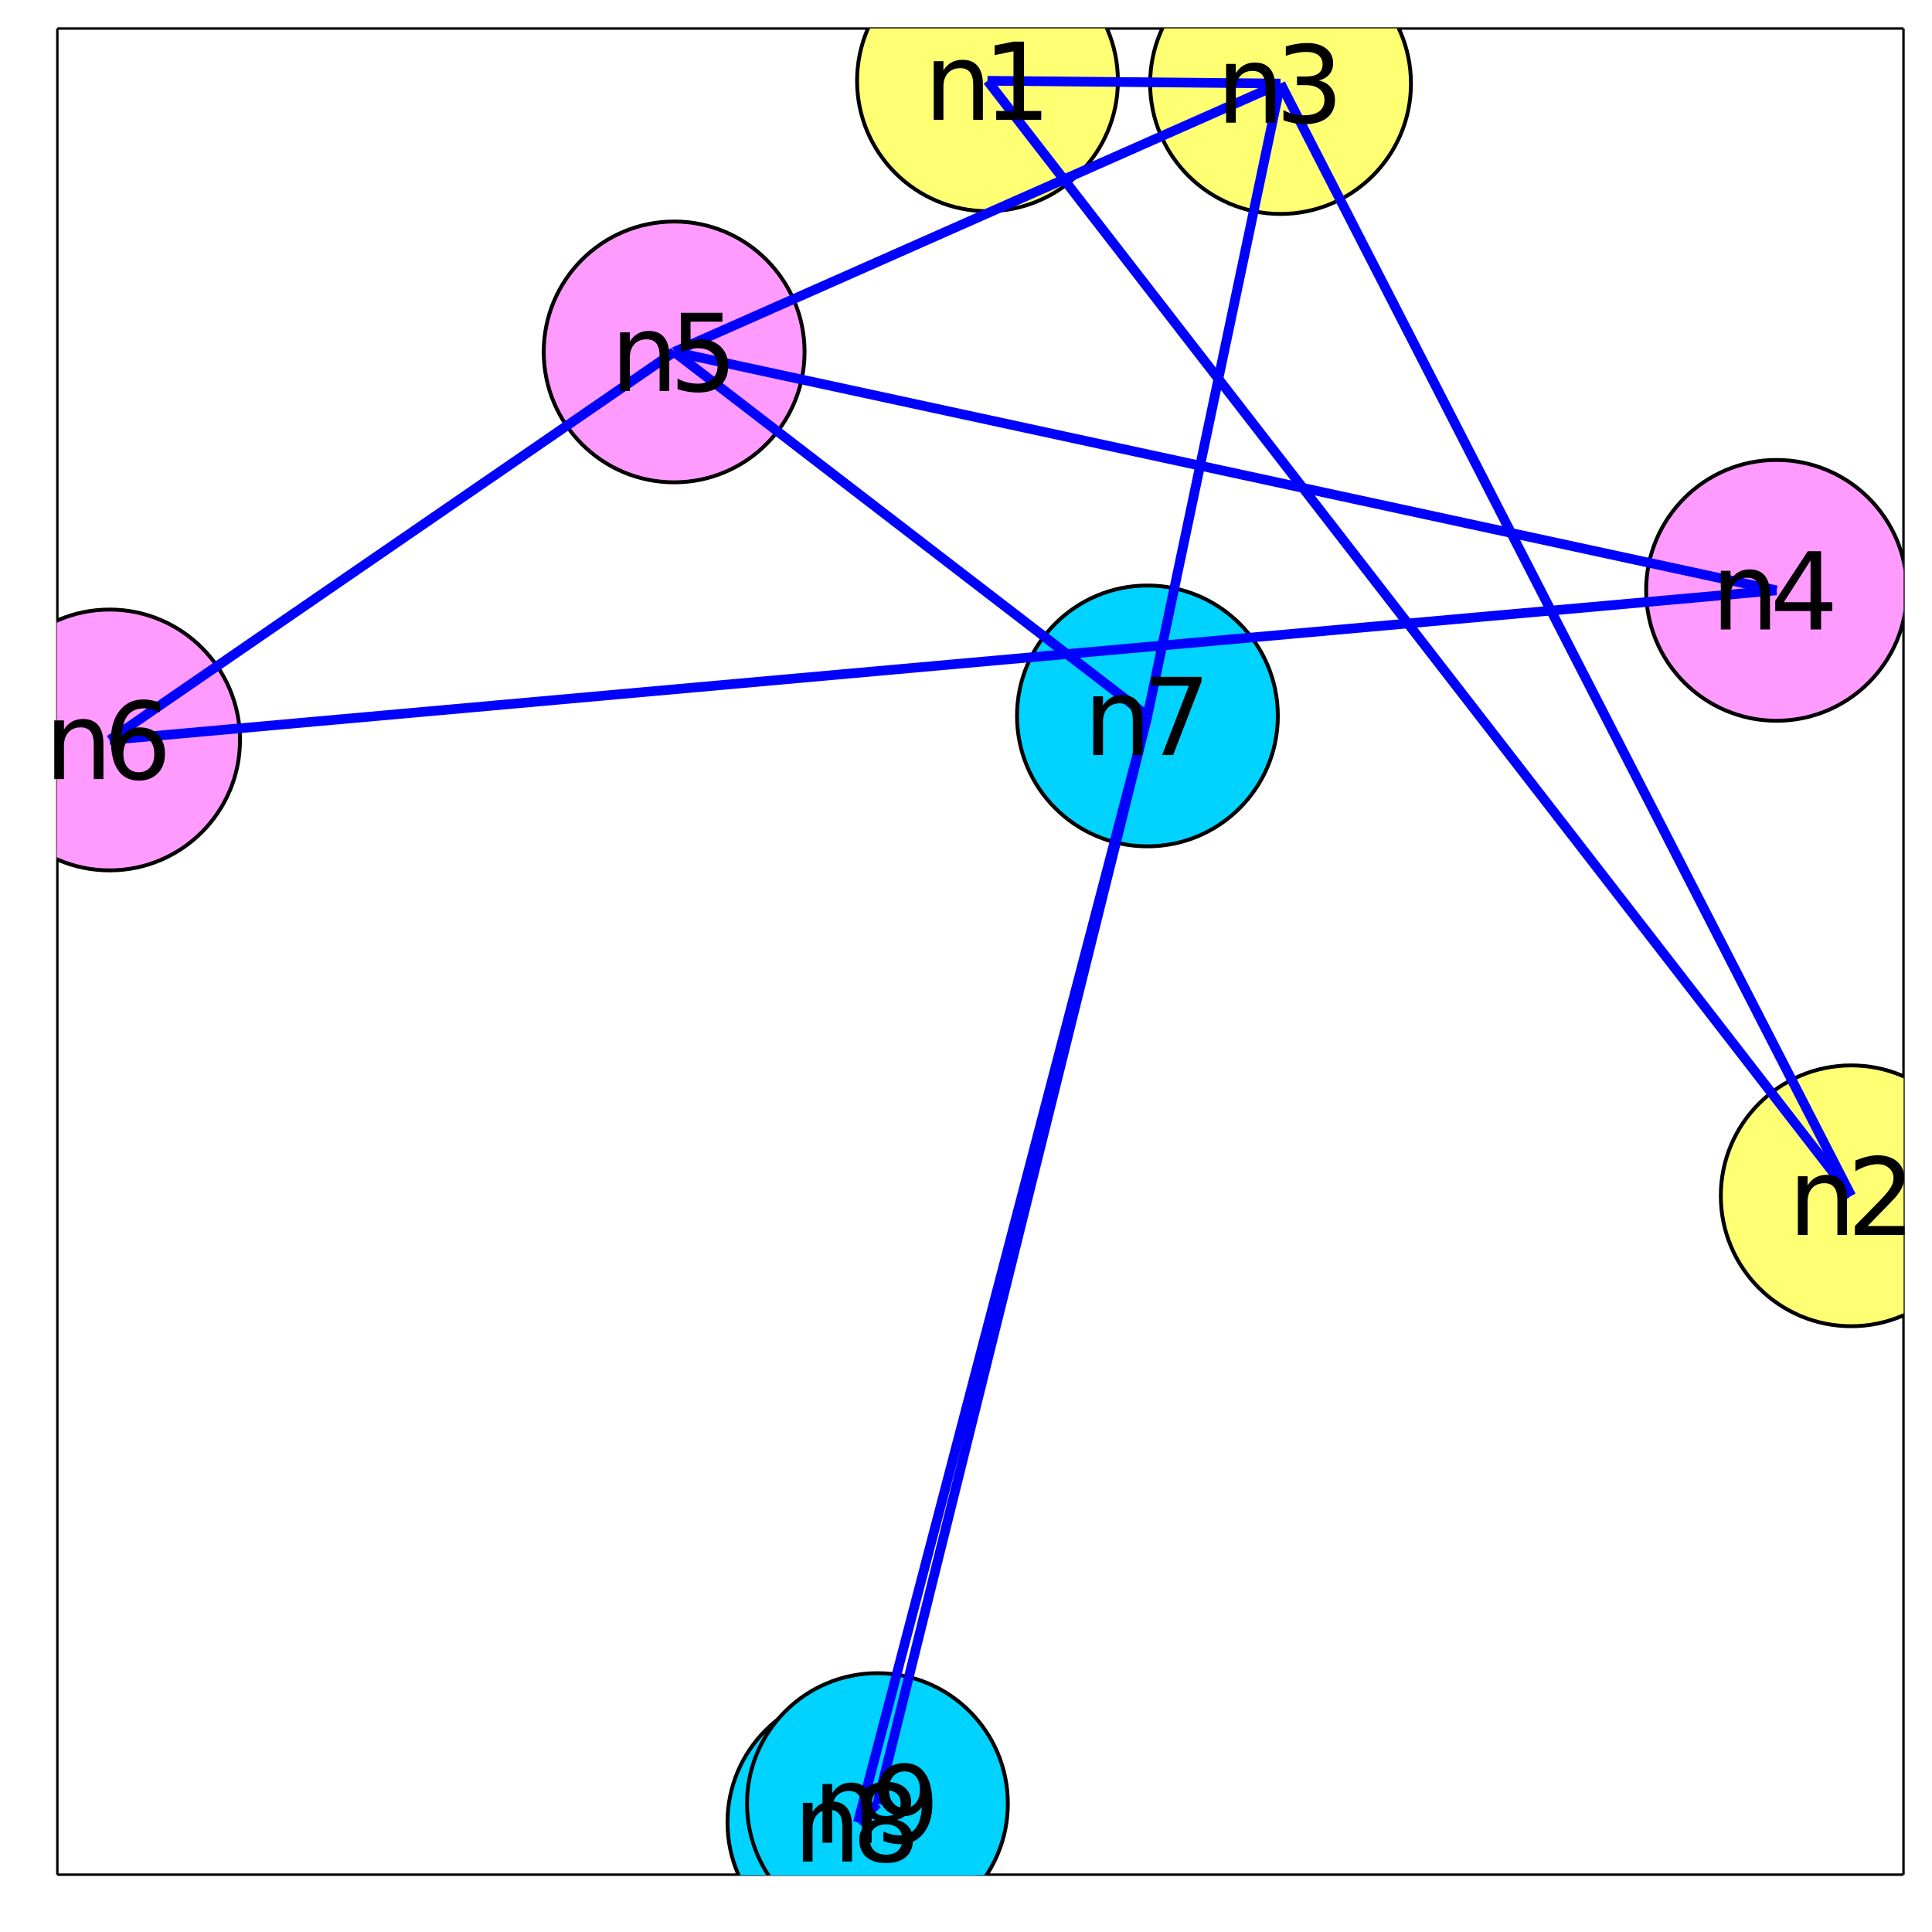
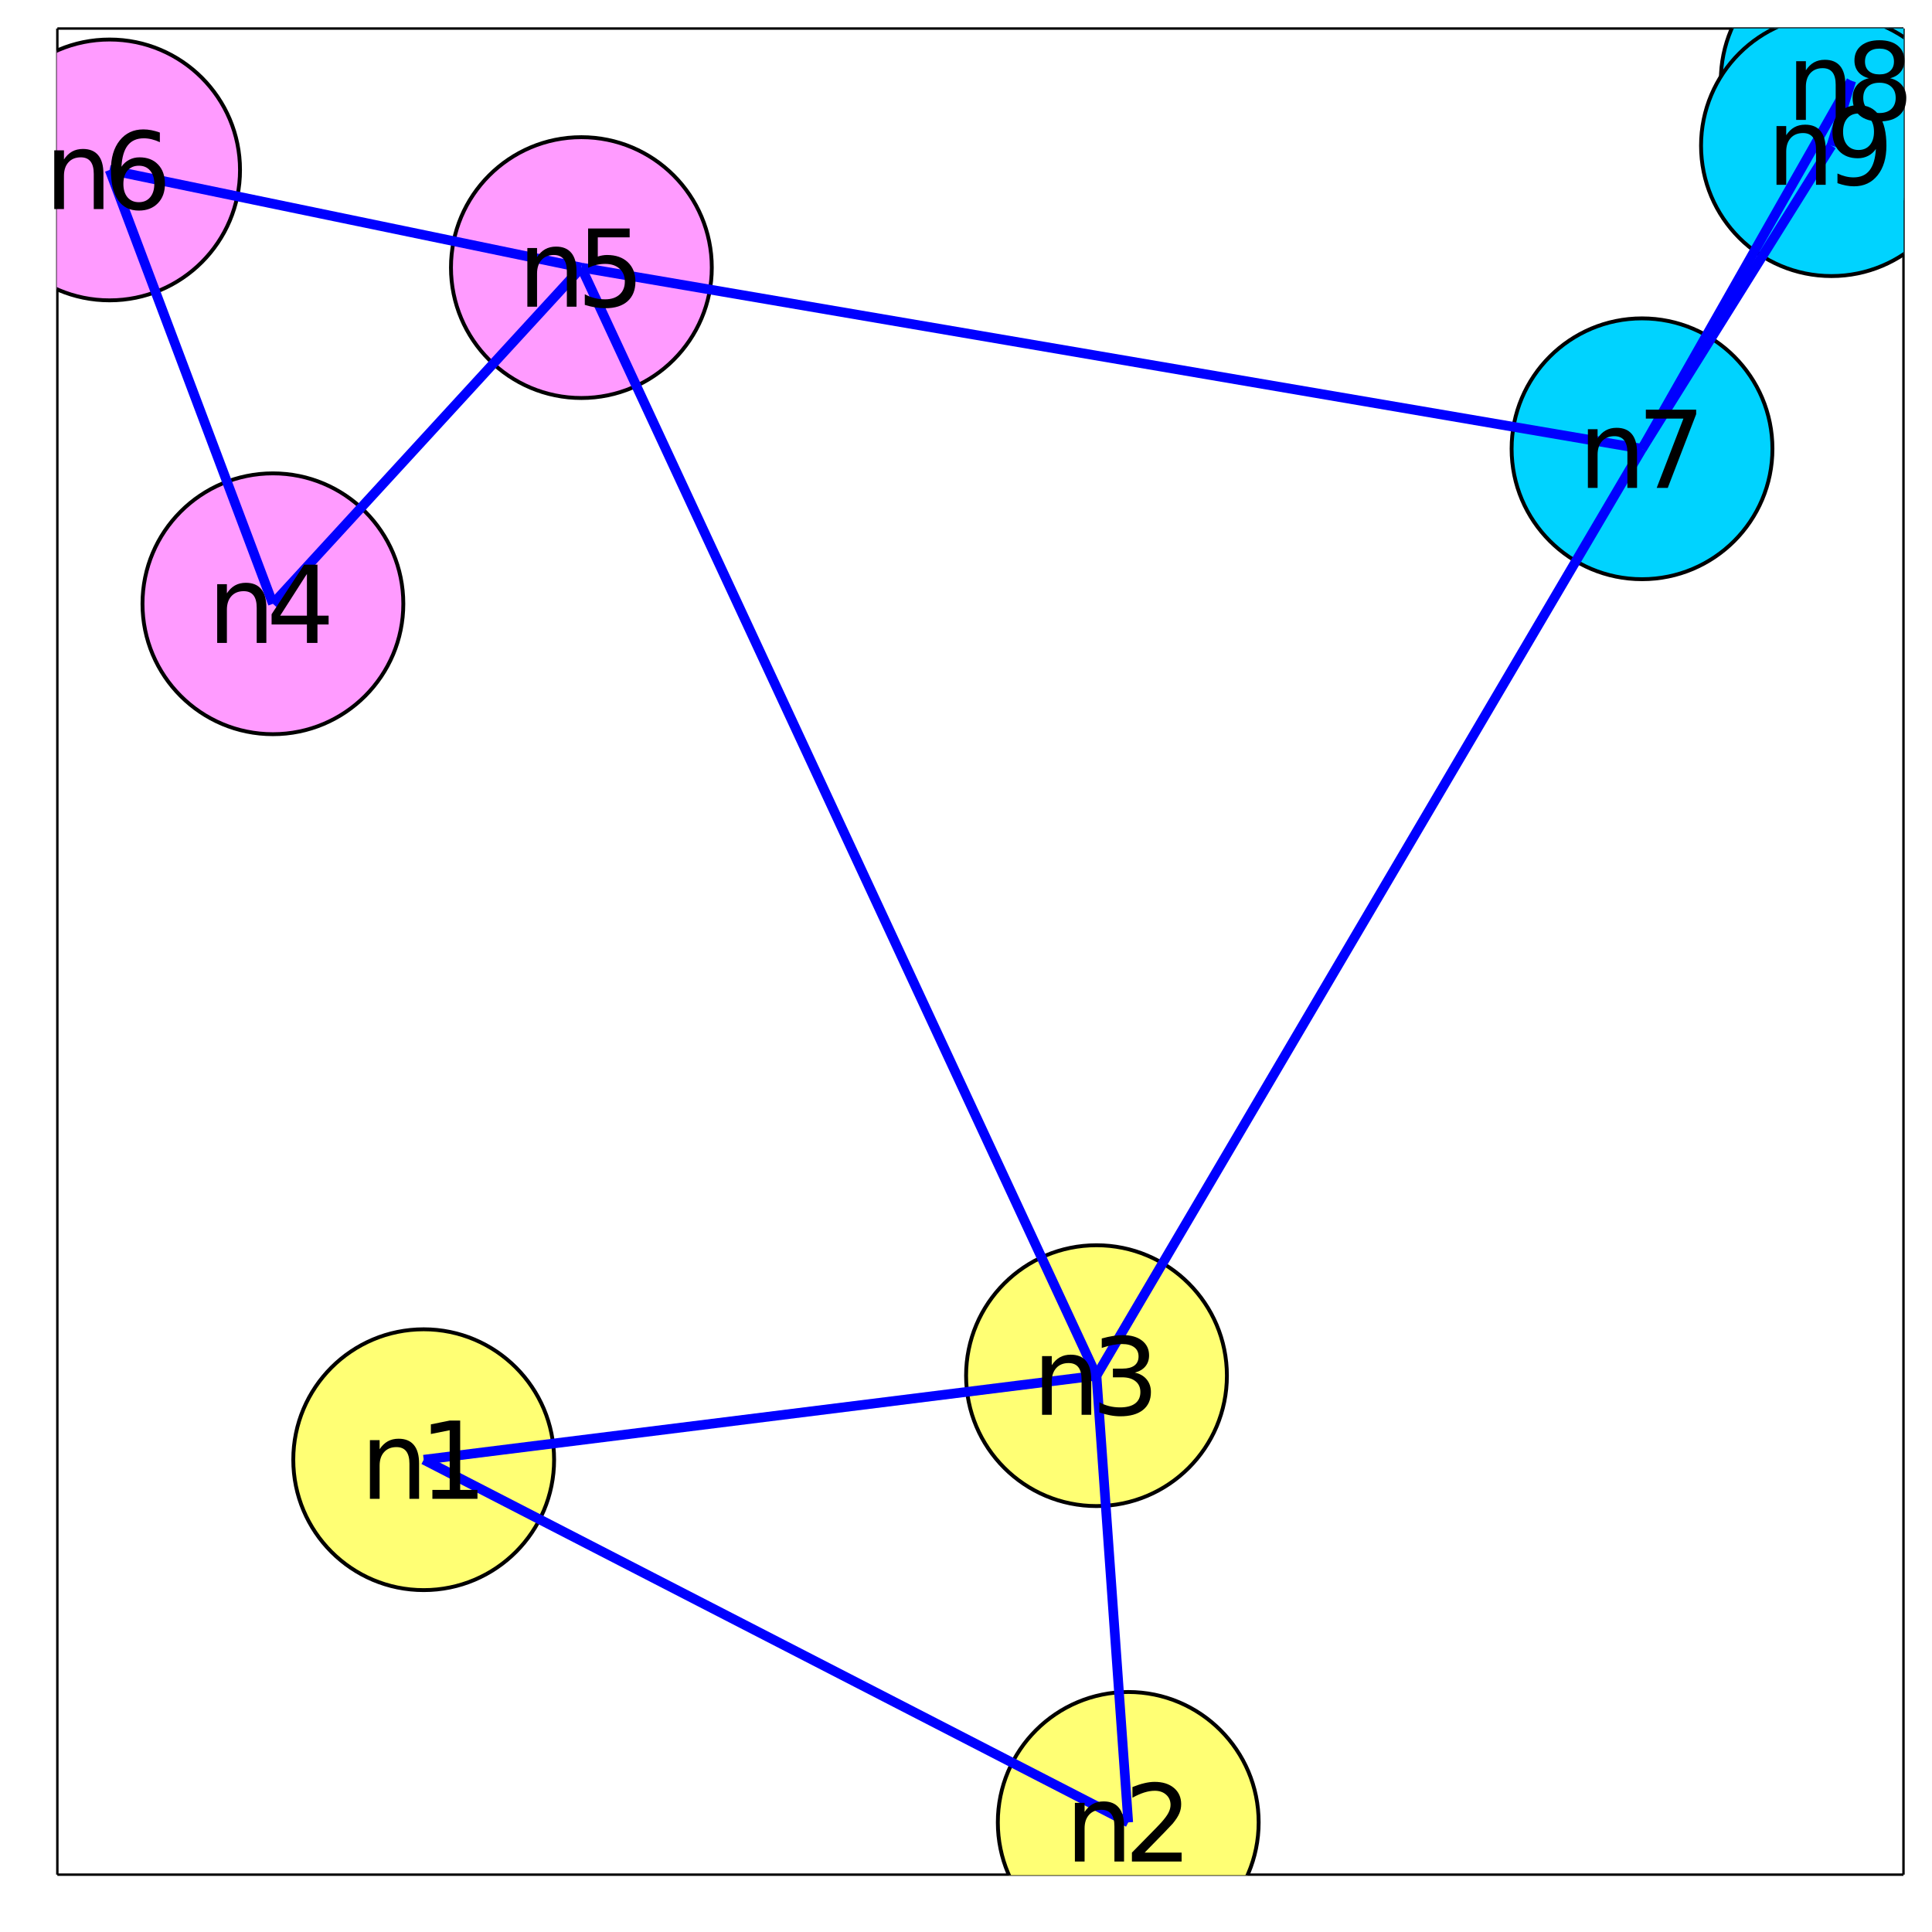
<svg xmlns="http://www.w3.org/2000/svg" width="800" height="800" viewBox="0 0 3200 3200">
  <defs>
-     <clipPath id="clip870">
+     <clipPath id="clip740">
      <rect x="0" y="0" width="3200" height="3200" />
    </clipPath>
  </defs>
-   <path clip-path="url(#clip870)" d=" M0 3200 L3200 3200 L3200 0 L0 0  Z   " fill="#ffffff" fill-rule="evenodd" fill-opacity="1" />
+   <path clip-path="url(#clip740)" d=" M0 3200 L3200 3200 L3200 0 L0 0  Z   " fill="#ffffff" fill-rule="evenodd" fill-opacity="1" />
  <defs>
-     <clipPath id="clip871">
+     <clipPath id="clip741">
      <rect x="640" y="320" width="2241" height="2241" />
    </clipPath>
  </defs>
-   <path clip-path="url(#clip870)" d=" M94.992 3105.01 L3152.76 3105.01 L3152.76 47.244 L94.992 47.244  Z   " fill="#ffffff" fill-rule="evenodd" fill-opacity="1" />
+   <path clip-path="url(#clip740)" d=" M94.992 3105.01 L3152.76 3105.01 L3152.76 47.244 L94.992 47.244  Z   " fill="#ffffff" fill-rule="evenodd" fill-opacity="1" />
  <defs>
-     <clipPath id="clip872">
+     <clipPath id="clip742">
      <rect x="94" y="47" width="3059" height="3059" />
    </clipPath>
  </defs>
-   <polyline clip-path="url(#clip870)" style="stroke:#000000; stroke-width:4; stroke-opacity:1; fill:none" points="   94.992,3105.01 3152.76,3105.01    " />
-   <polyline clip-path="url(#clip870)" style="stroke:#000000; stroke-width:4; stroke-opacity:1; fill:none" points="   94.992,3105.01 94.992,47.244    " />
-   <polyline clip-path="url(#clip870)" style="stroke:#000000; stroke-width:4; stroke-opacity:1; fill:none" points="   94.992,47.244 3152.76,47.244    " />
-   <polyline clip-path="url(#clip870)" style="stroke:#000000; stroke-width:4; stroke-opacity:1; fill:none" points="   3152.76,3105.01 3152.76,47.244    " />
-   <circle clip-path="url(#clip872)" cx="1635.59" cy="133.785" r="216" fill="#ffff74" fill-rule="evenodd" fill-opacity="1" stroke="#000000" stroke-opacity="1" stroke-width="6.4" />
-   <circle clip-path="url(#clip872)" cx="3066.22" cy="1980.64" r="216" fill="#ffff74" fill-rule="evenodd" fill-opacity="1" stroke="#000000" stroke-opacity="1" stroke-width="6.4" />
-   <circle clip-path="url(#clip872)" cx="2120.99" cy="138.359" r="216" fill="#ffff74" fill-rule="evenodd" fill-opacity="1" stroke="#000000" stroke-opacity="1" stroke-width="6.4" />
-   <circle clip-path="url(#clip872)" cx="2942.51" cy="977.814" r="216" fill="#ff9bff" fill-rule="evenodd" fill-opacity="1" stroke="#000000" stroke-opacity="1" stroke-width="6.4" />
-   <circle clip-path="url(#clip872)" cx="1116.59" cy="582.898" r="216" fill="#ff9bff" fill-rule="evenodd" fill-opacity="1" stroke="#000000" stroke-opacity="1" stroke-width="6.4" />
-   <circle clip-path="url(#clip872)" cx="181.533" cy="1225.63" r="216" fill="#ff9bff" fill-rule="evenodd" fill-opacity="1" stroke="#000000" stroke-opacity="1" stroke-width="6.4" />
-   <circle clip-path="url(#clip872)" cx="1900.5" cy="1185.82" r="216" fill="#00d3ff" fill-rule="evenodd" fill-opacity="1" stroke="#000000" stroke-opacity="1" stroke-width="6.4" />
-   <circle clip-path="url(#clip872)" cx="1420.97" cy="3018.47" r="216" fill="#00d3ff" fill-rule="evenodd" fill-opacity="1" stroke="#000000" stroke-opacity="1" stroke-width="6.4" />
-   <circle clip-path="url(#clip872)" cx="1453.3" cy="2987.33" r="216" fill="#00d3ff" fill-rule="evenodd" fill-opacity="1" stroke="#000000" stroke-opacity="1" stroke-width="6.4" />
-   <polyline clip-path="url(#clip872)" style="stroke:#0000ff; stroke-width:16; stroke-opacity:1; fill:none" points="   1635.59,133.785 3066.22,1980.64    " />
-   <polyline clip-path="url(#clip872)" style="stroke:#0000ff; stroke-width:16; stroke-opacity:1; fill:none" points="   1635.59,133.785 2120.99,138.359    " />
-   <polyline clip-path="url(#clip872)" style="stroke:#0000ff; stroke-width:16; stroke-opacity:1; fill:none" points="   3066.22,1980.64 2120.99,138.359    " />
-   <polyline clip-path="url(#clip872)" style="stroke:#0000ff; stroke-width:16; stroke-opacity:1; fill:none" points="   2120.99,138.359 1116.59,582.898    " />
-   <polyline clip-path="url(#clip872)" style="stroke:#0000ff; stroke-width:16; stroke-opacity:1; fill:none" points="   2120.99,138.359 1900.5,1185.82    " />
-   <polyline clip-path="url(#clip872)" style="stroke:#0000ff; stroke-width:16; stroke-opacity:1; fill:none" points="   2942.51,977.814 1116.59,582.898    " />
-   <polyline clip-path="url(#clip872)" style="stroke:#0000ff; stroke-width:16; stroke-opacity:1; fill:none" points="   2942.51,977.814 181.533,1225.63    " />
-   <polyline clip-path="url(#clip872)" style="stroke:#0000ff; stroke-width:16; stroke-opacity:1; fill:none" points="   1116.59,582.898 181.533,1225.63    " />
-   <polyline clip-path="url(#clip872)" style="stroke:#0000ff; stroke-width:16; stroke-opacity:1; fill:none" points="   1116.59,582.898 1900.5,1185.82    " />
-   <polyline clip-path="url(#clip872)" style="stroke:#0000ff; stroke-width:16; stroke-opacity:1; fill:none" points="   1900.5,1185.82 1420.97,3018.47    " />
-   <polyline clip-path="url(#clip872)" style="stroke:#0000ff; stroke-width:16; stroke-opacity:1; fill:none" points="   1900.5,1185.82 1453.3,2987.33    " />
-   <polyline clip-path="url(#clip872)" style="stroke:#0000ff; stroke-width:16; stroke-opacity:1; fill:none" points="   1420.97,3018.47 1453.3,2987.33    " />
-   <path clip-path="url(#clip870)" d="M 0 0 M1627.95 139.904 L1627.95 198.585 L1611.98 198.585 L1611.98 140.425 Q1611.98 126.623 1606.6 119.766 Q1601.22 112.908 1590.45 112.908 Q1577.52 112.908 1570.05 121.154 Q1562.59 129.401 1562.59 143.637 L1562.59 198.585 L1546.53 198.585 L1546.53 101.363 L1562.59 101.363 L1562.59 116.467 Q1568.32 107.7 1576.04 103.359 Q1583.85 99.019 1594.01 99.019 Q1610.76 99.019 1619.36 109.436 Q1627.95 119.766 1627.95 139.904 Z" fill="#000000" fill-rule="evenodd" fill-opacity="1" />
-   <path clip-path="url(#clip870)" d="M 0 0 M1650 183.828 L1678.65 183.828 L1678.65 84.957 L1647.48 91.207 L1647.48 75.234 L1678.47 68.985 L1696.01 68.985 L1696.01 183.828 L1724.65 183.828 L1724.65 198.585 L1650 198.585 L1650 183.828 Z" fill="#000000" fill-rule="evenodd" fill-opacity="1" />
-   <path clip-path="url(#clip870)" d="M 0 0 M3059.27 1986.76 L3059.27 2045.44 L3043.3 2045.44 L3043.3 1987.28 Q3043.3 1973.48 3037.92 1966.62 Q3032.54 1959.77 3021.77 1959.77 Q3008.84 1959.77 3001.37 1968.01 Q2993.91 1976.26 2993.91 1990.49 L2993.91 2045.44 L2977.85 2045.44 L2977.85 1948.22 L2993.91 1948.22 L2993.91 1963.32 Q2999.64 1954.56 3007.36 1950.22 Q3015.17 1945.88 3025.33 1945.88 Q3042.08 1945.88 3050.68 1956.29 Q3059.27 1966.62 3059.27 1986.76 Z" fill="#000000" fill-rule="evenodd" fill-opacity="1" />
-   <path clip-path="url(#clip870)" d="M 0 0 M3093.39 2030.69 L3154.58 2030.69 L3154.58 2045.44 L3072.29 2045.44 L3072.29 2030.69 Q3082.27 2020.36 3099.46 2002.99 Q3116.74 1985.55 3121.16 1980.51 Q3129.58 1971.05 3132.88 1964.54 Q3136.27 1957.94 3136.27 1951.61 Q3136.27 1941.28 3128.98 1934.77 Q3121.77 1928.26 3110.14 1928.26 Q3101.89 1928.26 3092.69 1931.12 Q3083.58 1933.98 3073.16 1939.8 L3073.16 1922.09 Q3083.75 1917.84 3092.95 1915.67 Q3102.15 1913.5 3109.79 1913.5 Q3129.93 1913.5 3141.91 1923.57 Q3153.89 1933.64 3153.89 1950.48 Q3153.89 1958.46 3150.85 1965.67 Q3147.9 1972.79 3140 1982.51 Q3137.83 1985.03 3126.2 1997.09 Q3114.57 2009.07 3093.39 2030.69 Z" fill="#000000" fill-rule="evenodd" fill-opacity="1" />
-   <path clip-path="url(#clip870)" d="M 0 0 M2112.27 144.479 L2112.27 203.159 L2096.3 203.159 L2096.3 144.999 Q2096.3 131.197 2090.91 124.34 Q2085.53 117.482 2074.77 117.482 Q2061.83 117.482 2054.37 125.729 Q2046.9 133.975 2046.9 148.211 L2046.9 203.159 L2030.85 203.159 L2030.85 105.937 L2046.9 105.937 L2046.9 121.041 Q2052.63 112.274 2060.36 107.934 Q2068.17 103.593 2078.33 103.593 Q2095.08 103.593 2103.67 114.01 Q2112.27 124.34 2112.27 144.479 Z" fill="#000000" fill-rule="evenodd" fill-opacity="1" />
-   <path clip-path="url(#clip870)" d="M 0 0 M2184.4 133.281 Q2196.99 135.972 2204.02 144.479 Q2211.14 152.985 2211.14 165.485 Q2211.14 184.669 2197.94 195.173 Q2184.75 205.676 2160.45 205.676 Q2152.29 205.676 2143.6 204.027 Q2135.01 202.464 2125.81 199.253 L2125.81 182.326 Q2133.1 186.579 2141.78 188.749 Q2150.46 190.919 2159.92 190.919 Q2176.42 190.919 2185.01 184.409 Q2193.69 177.898 2193.69 165.485 Q2193.69 154.027 2185.62 147.604 Q2177.63 141.093 2163.31 141.093 L2148.21 141.093 L2148.21 126.683 L2164 126.683 Q2176.94 126.683 2183.8 121.562 Q2190.65 116.354 2190.65 106.632 Q2190.65 96.649 2183.54 91.354 Q2176.5 85.972 2163.31 85.972 Q2156.1 85.972 2147.86 87.534 Q2139.61 89.097 2129.72 92.395 L2129.72 76.771 Q2139.7 73.993 2148.38 72.604 Q2157.15 71.215 2164.87 71.215 Q2184.84 71.215 2196.47 80.33 Q2208.1 89.357 2208.1 104.809 Q2208.1 115.572 2201.94 123.038 Q2195.77 130.416 2184.4 133.281 Z" fill="#000000" fill-rule="evenodd" fill-opacity="1" />
-   <path clip-path="url(#clip870)" d="M 0 0 M2931.66 983.934 L2931.66 1042.61 L2915.68 1042.61 L2915.68 984.454 Q2915.68 970.652 2910.3 963.795 Q2904.92 956.937 2894.16 956.937 Q2881.22 956.937 2873.76 965.184 Q2866.29 973.43 2866.29 987.666 L2866.29 1042.61 L2850.23 1042.61 L2850.23 945.392 L2866.29 945.392 L2866.29 960.496 Q2872.02 951.729 2879.75 947.389 Q2887.56 943.048 2897.71 943.048 Q2914.47 943.048 2923.06 953.465 Q2931.66 963.795 2931.66 983.934 Z" fill="#000000" fill-rule="evenodd" fill-opacity="1" />
-   <path clip-path="url(#clip870)" d="M 0 0 M2998.84 928.292 L2954.57 997.475 L2998.84 997.475 L2998.84 928.292 M2994.24 913.014 L3016.29 913.014 L3016.29 997.475 L3034.78 997.475 L3034.78 1012.06 L3016.29 1012.06 L3016.29 1042.61 L2998.84 1042.61 L2998.84 1012.06 L2940.34 1012.06 L2940.34 995.131 L2994.24 913.014 Z" fill="#000000" fill-rule="evenodd" fill-opacity="1" />
-   <path clip-path="url(#clip870)" d="M 0 0 M1108.51 589.018 L1108.51 647.698 L1092.54 647.698 L1092.54 589.539 Q1092.54 575.737 1087.16 568.879 Q1081.78 562.022 1071.01 562.022 Q1058.08 562.022 1050.62 570.268 Q1043.15 578.515 1043.15 592.751 L1043.15 647.698 L1027.09 647.698 L1027.09 550.477 L1043.15 550.477 L1043.15 565.581 Q1048.88 556.813 1056.6 552.473 Q1064.42 548.133 1074.57 548.133 Q1091.33 548.133 1099.92 558.55 Q1108.51 568.879 1108.51 589.018 Z" fill="#000000" fill-rule="evenodd" fill-opacity="1" />
-   <path clip-path="url(#clip870)" d="M 0 0 M1127.7 518.098 L1196.53 518.098 L1196.53 532.855 L1143.76 532.855 L1143.76 564.626 Q1147.58 563.324 1151.4 562.716 Q1155.22 562.022 1159.03 562.022 Q1180.74 562.022 1193.41 573.914 Q1206.08 585.806 1206.08 606.119 Q1206.08 627.039 1193.06 638.671 Q1180.04 650.216 1156.34 650.216 Q1148.18 650.216 1139.68 648.827 Q1131.26 647.438 1122.23 644.66 L1122.23 627.039 Q1130.04 631.292 1138.38 633.376 Q1146.71 635.459 1156 635.459 Q1171.01 635.459 1179.78 627.56 Q1188.55 619.66 1188.55 606.119 Q1188.55 592.577 1179.78 584.678 Q1171.01 576.779 1156 576.779 Q1148.97 576.779 1141.93 578.341 Q1134.99 579.904 1127.7 583.202 L1127.7 518.098 Z" fill="#000000" fill-rule="evenodd" fill-opacity="1" />
-   <path clip-path="url(#clip870)" d="M 0 0 M171.29 1231.75 L171.29 1290.43 L155.317 1290.43 L155.317 1232.27 Q155.317 1218.47 149.936 1211.61 Q144.554 1204.76 133.79 1204.76 Q120.856 1204.76 113.391 1213 Q105.925 1221.25 105.925 1235.48 L105.925 1290.43 L89.866 1290.43 L89.866 1193.21 L105.925 1193.21 L105.925 1208.31 Q111.655 1199.55 119.38 1195.21 Q127.193 1190.87 137.349 1190.87 Q154.102 1190.87 162.696 1201.28 Q171.29 1211.61 171.29 1231.75 Z" fill="#000000" fill-rule="evenodd" fill-opacity="1" />
-   <path clip-path="url(#clip870)" d="M 0 0 M229.97 1218.64 Q218.164 1218.64 211.22 1226.72 Q204.362 1234.79 204.362 1248.85 Q204.362 1262.83 211.22 1270.99 Q218.164 1279.06 229.97 1279.06 Q241.775 1279.06 248.633 1270.99 Q255.577 1262.83 255.577 1248.85 Q255.577 1234.79 248.633 1226.72 Q241.775 1218.64 229.97 1218.64 M264.779 1163.7 L264.779 1179.67 Q258.182 1176.54 251.411 1174.89 Q244.727 1173.25 238.13 1173.25 Q220.769 1173.25 211.567 1184.96 Q202.453 1196.68 201.151 1220.38 Q206.272 1212.83 213.998 1208.84 Q221.723 1204.76 231.012 1204.76 Q250.543 1204.76 261.827 1216.65 Q273.199 1228.45 273.199 1248.85 Q273.199 1268.82 261.393 1280.88 Q249.588 1292.95 229.97 1292.95 Q207.487 1292.95 195.595 1275.76 Q183.703 1258.49 183.703 1225.76 Q183.703 1195.03 198.286 1176.8 Q212.869 1158.49 237.435 1158.49 Q244.032 1158.49 250.716 1159.79 Q257.487 1161.09 264.779 1163.7 Z" fill="#000000" fill-rule="evenodd" fill-opacity="1" />
-   <path clip-path="url(#clip870)" d="M 0 0 M1892.25 1191.94 L1892.25 1250.62 L1876.28 1250.62 L1876.28 1192.46 Q1876.28 1178.66 1870.9 1171.8 Q1865.52 1164.94 1854.75 1164.94 Q1841.82 1164.94 1834.35 1173.19 Q1826.89 1181.44 1826.89 1195.67 L1826.89 1250.62 L1810.83 1250.62 L1810.83 1153.4 L1826.89 1153.4 L1826.89 1168.5 Q1832.62 1159.74 1840.34 1155.4 Q1848.16 1151.06 1858.31 1151.06 Q1875.07 1151.06 1883.66 1161.47 Q1892.25 1171.8 1892.25 1191.94 Z" fill="#000000" fill-rule="evenodd" fill-opacity="1" />
-   <path clip-path="url(#clip870)" d="M 0 0 M1906.84 1121.02 L1990.17 1121.02 L1990.17 1128.49 L1943.12 1250.62 L1924.81 1250.62 L1969.08 1135.78 L1906.84 1135.78 L1906.84 1121.02 Z" fill="#000000" fill-rule="evenodd" fill-opacity="1" />
-   <path clip-path="url(#clip870)" d="M 0 0 M1411.21 3024.59 L1411.21 3083.27 L1395.23 3083.27 L1395.23 3025.11 Q1395.23 3011.31 1389.85 3004.45 Q1384.47 2997.59 1373.71 2997.59 Q1360.77 2997.59 1353.31 3005.84 Q1345.84 3014.08 1345.84 3028.32 L1345.84 3083.27 L1329.78 3083.27 L1329.78 2986.05 L1345.84 2986.05 L1345.84 3001.15 Q1351.57 2992.38 1359.3 2988.04 Q1367.11 2983.7 1377.26 2983.7 Q1394.02 2983.7 1402.61 2994.12 Q1411.21 3004.45 1411.21 3024.59 Z" fill="#000000" fill-rule="evenodd" fill-opacity="1" />
-   <path clip-path="url(#clip870)" d="M 0 0 M1467.72 3021.72 Q1455.22 3021.72 1448.01 3028.41 Q1440.89 3035.09 1440.89 3046.81 Q1440.89 3058.53 1448.01 3065.21 Q1455.22 3071.9 1467.72 3071.9 Q1480.22 3071.9 1487.42 3065.21 Q1494.63 3058.44 1494.63 3046.81 Q1494.63 3035.09 1487.42 3028.41 Q1480.3 3021.72 1467.72 3021.72 M1450.18 3014.26 Q1438.9 3011.48 1432.56 3003.75 Q1426.31 2996.03 1426.31 2984.92 Q1426.31 2969.38 1437.33 2960.35 Q1448.44 2951.32 1467.72 2951.32 Q1487.07 2951.32 1498.1 2960.35 Q1509.12 2969.38 1509.12 2984.92 Q1509.12 2996.03 1502.78 3003.75 Q1496.53 3011.48 1485.34 3014.26 Q1498.01 3017.21 1505.04 3025.8 Q1512.16 3034.4 1512.16 3046.81 Q1512.16 3065.65 1500.61 3075.72 Q1489.16 3085.78 1467.72 3085.78 Q1446.27 3085.78 1434.73 3075.72 Q1423.27 3065.65 1423.27 3046.81 Q1423.27 3034.4 1430.39 3025.8 Q1437.51 3017.21 1450.18 3014.26 M1443.76 2986.57 Q1443.76 2996.64 1450.01 3002.28 Q1456.34 3007.92 1467.72 3007.92 Q1479 3007.92 1485.34 3002.28 Q1491.76 2996.64 1491.76 2986.57 Q1491.76 2976.5 1485.34 2970.85 Q1479 2965.21 1467.72 2965.21 Q1456.34 2965.21 1450.01 2970.85 Q1443.76 2976.5 1443.76 2986.57 Z" fill="#000000" fill-rule="evenodd" fill-opacity="1" />
-   <path clip-path="url(#clip870)" d="M 0 0 M1443.71 2993.45 L1443.71 3052.13 L1427.73 3052.13 L1427.73 2993.97 Q1427.73 2980.17 1422.35 2973.31 Q1416.97 2966.45 1406.21 2966.45 Q1393.27 2966.45 1385.81 2974.7 Q1378.34 2982.94 1378.34 2997.18 L1378.34 3052.13 L1362.28 3052.13 L1362.28 2954.91 L1378.34 2954.91 L1378.34 2970.01 Q1384.07 2961.24 1391.8 2956.9 Q1399.61 2952.56 1409.77 2952.56 Q1426.52 2952.56 1435.11 2962.98 Q1443.71 2973.31 1443.71 2993.45 Z" fill="#000000" fill-rule="evenodd" fill-opacity="1" />
-   <path clip-path="url(#clip870)" d="M 0 0 M1463.24 3049.44 L1463.24 3033.46 Q1469.84 3036.59 1476.61 3038.24 Q1483.38 3039.89 1489.89 3039.89 Q1507.25 3039.89 1516.36 3028.26 Q1525.56 3016.54 1526.87 2992.75 Q1521.83 3000.22 1514.11 3004.21 Q1506.38 3008.2 1497.01 3008.2 Q1477.56 3008.2 1466.19 2996.49 Q1454.9 2984.68 1454.9 2964.28 Q1454.9 2944.32 1466.71 2932.25 Q1478.52 2920.18 1498.13 2920.18 Q1520.62 2920.18 1532.42 2937.46 Q1544.31 2954.65 1544.31 2987.46 Q1544.31 3018.1 1529.73 3036.42 Q1515.23 3054.64 1490.67 3054.64 Q1484.07 3054.64 1477.3 3053.34 Q1470.53 3052.04 1463.24 3049.44 M1498.13 2994.49 Q1509.94 2994.49 1516.8 2986.42 Q1523.74 2978.34 1523.74 2964.28 Q1523.74 2950.3 1516.8 2942.23 Q1509.94 2934.07 1498.13 2934.07 Q1486.33 2934.07 1479.38 2942.23 Q1472.53 2950.3 1472.53 2964.28 Q1472.53 2978.34 1479.38 2986.42 Q1486.33 2994.49 1498.13 2994.49 Z" fill="#000000" fill-rule="evenodd" fill-opacity="1" />
+   <polyline clip-path="url(#clip740)" style="stroke:#000000; stroke-width:4; stroke-opacity:1; fill:none" points="   94.992,3105.01 3152.76,3105.01    " />
+   <polyline clip-path="url(#clip740)" style="stroke:#000000; stroke-width:4; stroke-opacity:1; fill:none" points="   94.992,3105.01 94.992,47.244    " />
+   <polyline clip-path="url(#clip740)" style="stroke:#000000; stroke-width:4; stroke-opacity:1; fill:none" points="   94.992,47.244 3152.76,47.244    " />
+   <polyline clip-path="url(#clip740)" style="stroke:#000000; stroke-width:4; stroke-opacity:1; fill:none" points="   3152.76,3105.01 3152.76,47.244    " />
+   <circle clip-path="url(#clip742)" cx="701.77" cy="2417.73" r="216" fill="#ffff74" fill-rule="evenodd" fill-opacity="1" stroke="#000000" stroke-opacity="1" stroke-width="6.4" />
+   <circle clip-path="url(#clip742)" cx="1868.73" cy="3018.47" r="216" fill="#ffff74" fill-rule="evenodd" fill-opacity="1" stroke="#000000" stroke-opacity="1" stroke-width="6.4" />
+   <circle clip-path="url(#clip742)" cx="1816.14" cy="2278.53" r="216" fill="#ffff74" fill-rule="evenodd" fill-opacity="1" stroke="#000000" stroke-opacity="1" stroke-width="6.4" />
+   <circle clip-path="url(#clip742)" cx="452.016" cy="1000.05" r="216" fill="#ff9bff" fill-rule="evenodd" fill-opacity="1" stroke="#000000" stroke-opacity="1" stroke-width="6.4" />
+   <circle clip-path="url(#clip742)" cx="962.962" cy="443.213" r="216" fill="#ff9bff" fill-rule="evenodd" fill-opacity="1" stroke="#000000" stroke-opacity="1" stroke-width="6.4" />
+   <circle clip-path="url(#clip742)" cx="181.533" cy="281.469" r="216" fill="#ff9bff" fill-rule="evenodd" fill-opacity="1" stroke="#000000" stroke-opacity="1" stroke-width="6.4" />
+   <circle clip-path="url(#clip742)" cx="2719.71" cy="743.339" r="216" fill="#00d3ff" fill-rule="evenodd" fill-opacity="1" stroke="#000000" stroke-opacity="1" stroke-width="6.4" />
+   <circle clip-path="url(#clip742)" cx="3066.22" cy="133.785" r="216" fill="#00d3ff" fill-rule="evenodd" fill-opacity="1" stroke="#000000" stroke-opacity="1" stroke-width="6.4" />
+   <circle clip-path="url(#clip742)" cx="3033.48" cy="241.258" r="216" fill="#00d3ff" fill-rule="evenodd" fill-opacity="1" stroke="#000000" stroke-opacity="1" stroke-width="6.4" />
+   <polyline clip-path="url(#clip742)" style="stroke:#0000ff; stroke-width:16; stroke-opacity:1; fill:none" points="   701.77,2417.73 1868.73,3018.47    " />
+   <polyline clip-path="url(#clip742)" style="stroke:#0000ff; stroke-width:16; stroke-opacity:1; fill:none" points="   701.77,2417.73 1816.14,2278.53    " />
+   <polyline clip-path="url(#clip742)" style="stroke:#0000ff; stroke-width:16; stroke-opacity:1; fill:none" points="   1868.73,3018.47 1816.14,2278.53    " />
+   <polyline clip-path="url(#clip742)" style="stroke:#0000ff; stroke-width:16; stroke-opacity:1; fill:none" points="   1816.14,2278.53 962.962,443.213    " />
+   <polyline clip-path="url(#clip742)" style="stroke:#0000ff; stroke-width:16; stroke-opacity:1; fill:none" points="   1816.14,2278.53 2719.71,743.339    " />
+   <polyline clip-path="url(#clip742)" style="stroke:#0000ff; stroke-width:16; stroke-opacity:1; fill:none" points="   452.016,1000.05 962.962,443.213    " />
+   <polyline clip-path="url(#clip742)" style="stroke:#0000ff; stroke-width:16; stroke-opacity:1; fill:none" points="   452.016,1000.05 181.533,281.469    " />
+   <polyline clip-path="url(#clip742)" style="stroke:#0000ff; stroke-width:16; stroke-opacity:1; fill:none" points="   962.962,443.213 181.533,281.469    " />
+   <polyline clip-path="url(#clip742)" style="stroke:#0000ff; stroke-width:16; stroke-opacity:1; fill:none" points="   962.962,443.213 2719.71,743.339    " />
+   <polyline clip-path="url(#clip742)" style="stroke:#0000ff; stroke-width:16; stroke-opacity:1; fill:none" points="   2719.71,743.339 3066.22,133.785    " />
+   <polyline clip-path="url(#clip742)" style="stroke:#0000ff; stroke-width:16; stroke-opacity:1; fill:none" points="   2719.71,743.339 3033.48,241.258    " />
+   <polyline clip-path="url(#clip742)" style="stroke:#0000ff; stroke-width:16; stroke-opacity:1; fill:none" points="   3066.22,133.785 3033.48,241.258    " />
+   <path clip-path="url(#clip740)" d="M 0 0 M694.132 2423.85 L694.132 2482.53 L678.159 2482.53 L678.159 2424.37 Q678.159 2410.57 672.778 2403.71 Q667.396 2396.86 656.632 2396.86 Q643.698 2396.86 636.233 2405.1 Q628.767 2413.35 628.767 2427.58 L628.767 2482.53 L612.708 2482.53 L612.708 2385.31 L628.767 2385.31 L628.767 2400.41 Q634.497 2391.65 642.222 2387.31 Q650.035 2382.97 660.191 2382.97 Q676.944 2382.97 685.538 2393.38 Q694.132 2403.71 694.132 2423.85 Z" fill="#000000" fill-rule="evenodd" fill-opacity="1" />
+   <path clip-path="url(#clip740)" d="M 0 0 M716.18 2467.77 L744.826 2467.77 L744.826 2368.9 L713.663 2375.15 L713.663 2359.18 L744.652 2352.93 L762.187 2352.93 L762.187 2467.77 L790.832 2467.77 L790.832 2482.53 L716.18 2482.53 L716.18 2467.77 Z" fill="#000000" fill-rule="evenodd" fill-opacity="1" />
+   <path clip-path="url(#clip740)" d="M 0 0 M1861.79 3024.59 L1861.79 3083.27 L1845.82 3083.27 L1845.82 3025.11 Q1845.82 3011.31 1840.43 3004.45 Q1835.05 2997.59 1824.29 2997.59 Q1811.35 2997.59 1803.89 3005.84 Q1796.42 3014.08 1796.42 3028.32 L1796.42 3083.27 L1780.36 3083.27 L1780.36 2986.05 L1796.42 2986.05 L1796.42 3001.15 Q1802.15 2992.38 1809.88 2988.04 Q1817.69 2983.7 1827.85 2983.7 Q1844.6 2983.7 1853.19 2994.12 Q1861.79 3004.45 1861.79 3024.59 Z" fill="#000000" fill-rule="evenodd" fill-opacity="1" />
+   <path clip-path="url(#clip740)" d="M 0 0 M1895.9 3068.51 L1957.1 3068.51 L1957.1 3083.27 L1874.81 3083.27 L1874.81 3068.51 Q1884.79 3058.18 1901.98 3040.82 Q1919.25 3023.37 1923.68 3018.34 Q1932.1 3008.88 1935.4 3002.37 Q1938.78 2995.77 1938.78 2989.43 Q1938.78 2979.1 1931.49 2972.59 Q1924.29 2966.08 1912.66 2966.08 Q1904.41 2966.08 1895.21 2968.95 Q1886.09 2971.81 1875.68 2977.63 L1875.68 2959.92 Q1886.27 2955.66 1895.47 2953.49 Q1904.67 2951.32 1912.31 2951.32 Q1932.45 2951.32 1944.43 2961.39 Q1956.4 2971.46 1956.4 2988.3 Q1956.4 2996.29 1953.37 3003.49 Q1950.42 3010.61 1942.52 3020.33 Q1940.35 3022.85 1928.71 3034.92 Q1917.08 3046.9 1895.9 3068.51 Z" fill="#000000" fill-rule="evenodd" fill-opacity="1" />
+   <path clip-path="url(#clip740)" d="M 0 0 M1807.41 2284.65 L1807.41 2343.33 L1791.44 2343.33 L1791.44 2285.17 Q1791.44 2271.37 1786.06 2264.51 Q1780.68 2257.66 1769.91 2257.66 Q1756.98 2257.66 1749.51 2265.9 Q1742.05 2274.15 1742.05 2288.39 L1742.05 2343.33 L1725.99 2343.33 L1725.99 2246.11 L1742.05 2246.11 L1742.05 2261.22 Q1747.78 2252.45 1755.5 2248.11 Q1763.31 2243.77 1773.47 2243.77 Q1790.22 2243.77 1798.82 2254.18 Q1807.41 2264.51 1807.41 2284.65 Z" fill="#000000" fill-rule="evenodd" fill-opacity="1" />
+   <path clip-path="url(#clip740)" d="M 0 0 M1879.55 2273.45 Q1892.13 2276.15 1899.16 2284.65 Q1906.28 2293.16 1906.28 2305.66 Q1906.28 2324.84 1893.09 2335.35 Q1879.89 2345.85 1855.59 2345.85 Q1847.43 2345.85 1838.75 2344.2 Q1830.15 2342.64 1820.95 2339.43 L1820.95 2322.5 Q1828.24 2326.75 1836.93 2328.92 Q1845.61 2331.09 1855.07 2331.09 Q1871.56 2331.09 1880.15 2324.58 Q1888.83 2318.07 1888.83 2305.66 Q1888.83 2294.2 1880.76 2287.78 Q1872.78 2281.27 1858.45 2281.27 L1843.35 2281.27 L1843.35 2266.86 L1859.15 2266.86 Q1872.08 2266.86 1878.94 2261.74 Q1885.8 2256.53 1885.8 2246.81 Q1885.8 2236.82 1878.68 2231.53 Q1871.65 2226.15 1858.45 2226.15 Q1851.25 2226.15 1843 2227.71 Q1834.76 2229.27 1824.86 2232.57 L1824.86 2216.94 Q1834.84 2214.17 1843.52 2212.78 Q1852.29 2211.39 1860.02 2211.39 Q1879.98 2211.39 1891.61 2220.5 Q1903.24 2229.53 1903.24 2244.98 Q1903.24 2255.75 1897.08 2263.21 Q1890.92 2270.59 1879.55 2273.45 Z" fill="#000000" fill-rule="evenodd" fill-opacity="1" />
+   <path clip-path="url(#clip740)" d="M 0 0 M441.166 1006.17 L441.166 1064.85 L425.193 1064.85 L425.193 1006.69 Q425.193 992.888 419.811 986.03 Q414.43 979.173 403.666 979.173 Q390.732 979.173 383.267 987.419 Q375.801 995.666 375.801 1009.9 L375.801 1064.85 L359.742 1064.85 L359.742 967.627 L375.801 967.627 L375.801 982.732 Q381.53 973.964 389.256 969.624 Q397.069 965.284 407.225 965.284 Q423.978 965.284 432.572 975.7 Q441.166 986.03 441.166 1006.17 Z" fill="#000000" fill-rule="evenodd" fill-opacity="1" />
+   <path clip-path="url(#clip740)" d="M 0 0 M508.353 950.527 L464.082 1019.71 L508.353 1019.71 L508.353 950.527 M503.752 935.249 L525.8 935.249 L525.8 1019.71 L544.29 1019.71 L544.29 1034.29 L525.8 1034.29 L525.8 1064.85 L508.353 1064.85 L508.353 1034.29 L449.846 1034.29 L449.846 1017.37 L503.752 935.249 Z" fill="#000000" fill-rule="evenodd" fill-opacity="1" />
+   <path clip-path="url(#clip740)" d="M 0 0 M954.89 449.333 L954.89 508.013 L938.917 508.013 L938.917 449.854 Q938.917 436.052 933.536 429.194 Q928.154 422.337 917.39 422.337 Q904.456 422.337 896.991 430.583 Q889.525 438.829 889.525 453.066 L889.525 508.013 L873.466 508.013 L873.466 410.791 L889.525 410.791 L889.525 425.896 Q895.255 417.128 902.98 412.788 Q910.793 408.448 920.949 408.448 Q937.702 408.448 946.296 418.864 Q954.89 429.194 954.89 449.333 Z" fill="#000000" fill-rule="evenodd" fill-opacity="1" />
+   <path clip-path="url(#clip740)" d="M 0 0 M974.074 378.413 L1042.91 378.413 L1042.91 393.17 L990.132 393.17 L990.132 424.941 Q993.952 423.639 997.771 423.031 Q1001.59 422.337 1005.41 422.337 Q1027.11 422.337 1039.78 434.229 Q1052.46 446.121 1052.46 466.434 Q1052.46 487.354 1039.44 498.985 Q1026.42 510.53 1002.72 510.53 Q994.56 510.53 986.053 509.142 Q977.633 507.753 968.605 504.975 L968.605 487.354 Q976.417 491.607 984.751 493.69 Q993.084 495.774 1002.37 495.774 Q1017.39 495.774 1026.16 487.874 Q1034.92 479.975 1034.92 466.434 Q1034.92 452.892 1026.16 444.993 Q1017.39 437.093 1002.37 437.093 Q995.341 437.093 988.31 438.656 Q981.365 440.218 974.074 443.517 L974.074 378.413 Z" fill="#000000" fill-rule="evenodd" fill-opacity="1" />
+   <path clip-path="url(#clip740)" d="M 0 0 M171.29 287.588 L171.29 346.269 L155.317 346.269 L155.317 288.109 Q155.317 274.307 149.936 267.45 Q144.554 260.592 133.79 260.592 Q120.856 260.592 113.391 268.838 Q105.925 277.085 105.925 291.321 L105.925 346.269 L89.866 346.269 L89.866 249.047 L105.925 249.047 L105.925 264.151 Q111.655 255.384 119.38 251.043 Q127.193 246.703 137.349 246.703 Q154.102 246.703 162.696 257.12 Q171.29 267.45 171.29 287.588 Z" fill="#000000" fill-rule="evenodd" fill-opacity="1" />
+   <path clip-path="url(#clip740)" d="M 0 0 M229.97 274.481 Q218.164 274.481 211.22 282.554 Q204.362 290.627 204.362 304.689 Q204.362 318.665 211.22 326.824 Q218.164 334.897 229.97 334.897 Q241.775 334.897 248.633 326.824 Q255.577 318.665 255.577 304.689 Q255.577 290.627 248.633 282.554 Q241.775 274.481 229.97 274.481 M264.779 219.533 L264.779 235.505 Q258.182 232.38 251.411 230.731 Q244.727 229.082 238.13 229.082 Q220.769 229.082 211.567 240.8 Q202.453 252.519 201.151 276.217 Q206.272 268.665 213.998 264.672 Q221.723 260.592 231.012 260.592 Q250.543 260.592 261.827 272.484 Q273.199 284.29 273.199 304.689 Q273.199 324.654 261.393 336.72 Q249.588 348.786 229.97 348.786 Q207.487 348.786 195.595 331.599 Q183.703 314.324 183.703 281.599 Q183.703 250.87 198.286 232.641 Q212.869 214.325 237.435 214.325 Q244.032 214.325 250.716 215.627 Q257.487 216.929 264.779 219.533 Z" fill="#000000" fill-rule="evenodd" fill-opacity="1" />
+   <path clip-path="url(#clip740)" d="M 0 0 M2711.46 749.458 L2711.46 808.139 L2695.49 808.139 L2695.49 749.979 Q2695.49 736.177 2690.11 729.32 Q2684.72 722.462 2673.96 722.462 Q2661.03 722.462 2653.56 730.709 Q2646.1 738.955 2646.1 753.191 L2646.1 808.139 L2630.04 808.139 L2630.04 710.917 L2646.1 710.917 L2646.1 726.021 Q2651.83 717.254 2659.55 712.914 Q2667.36 708.573 2677.52 708.573 Q2694.27 708.573 2702.87 718.99 Q2711.46 729.32 2711.46 749.458 Z" fill="#000000" fill-rule="evenodd" fill-opacity="1" />
+   <path clip-path="url(#clip740)" d="M 0 0 M2726.04 678.539 L2809.38 678.539 L2809.38 686.004 L2762.33 808.139 L2744.01 808.139 L2788.28 693.296 L2726.04 693.296 L2726.04 678.539 Z" fill="#000000" fill-rule="evenodd" fill-opacity="1" />
+   <path clip-path="url(#clip740)" d="M 0 0 M3056.45 139.904 L3056.45 198.585 L3040.48 198.585 L3040.48 140.425 Q3040.48 126.623 3035.1 119.766 Q3029.71 112.908 3018.95 112.908 Q3006.02 112.908 2998.55 121.154 Q2991.09 129.401 2991.09 143.637 L2991.09 198.585 L2975.03 198.585 L2975.03 101.363 L2991.09 101.363 L2991.09 116.467 Q2996.81 107.7 3004.54 103.359 Q3012.35 99.019 3022.51 99.019 Q3039.26 99.019 3047.86 109.436 Q3056.45 119.766 3056.45 139.904 Z" fill="#000000" fill-rule="evenodd" fill-opacity="1" />
+   <path clip-path="url(#clip740)" d="M 0 0 M3112.96 137.04 Q3100.46 137.04 3093.26 143.724 Q3086.14 150.408 3086.14 162.126 Q3086.14 173.845 3093.26 180.529 Q3100.46 187.213 3112.96 187.213 Q3125.46 187.213 3132.66 180.529 Q3139.87 173.758 3139.87 162.126 Q3139.87 150.408 3132.66 143.724 Q3125.55 137.04 3112.96 137.04 M3095.43 129.575 Q3084.14 126.797 3077.8 119.071 Q3071.55 111.345 3071.55 100.234 Q3071.55 84.696 3082.58 75.669 Q3093.69 66.641 3112.96 66.641 Q3132.32 66.641 3143.34 75.669 Q3154.37 84.696 3154.37 100.234 Q3154.37 111.345 3148.03 119.071 Q3141.78 126.797 3130.58 129.575 Q3143.25 132.526 3150.29 141.12 Q3157.4 149.713 3157.4 162.126 Q3157.4 180.963 3145.86 191.033 Q3134.4 201.102 3112.96 201.102 Q3091.52 201.102 3079.97 191.033 Q3068.52 180.963 3068.52 162.126 Q3068.52 149.713 3075.63 141.12 Q3082.75 132.526 3095.43 129.575 M3089 101.884 Q3089 111.953 3095.25 117.595 Q3101.59 123.238 3112.96 123.238 Q3124.24 123.238 3130.58 117.595 Q3137 111.953 3137 101.884 Q3137 91.814 3130.58 86.172 Q3124.24 80.53 3112.96 80.53 Q3101.59 80.53 3095.25 86.172 Q3089 91.814 3089 101.884 Z" fill="#000000" fill-rule="evenodd" fill-opacity="1" />
+   <path clip-path="url(#clip740)" d="M 0 0 M3023.89 247.378 L3023.89 306.058 L3007.91 306.058 L3007.91 247.899 Q3007.91 234.097 3002.53 227.239 Q2997.15 220.382 2986.39 220.382 Q2973.45 220.382 2965.99 228.628 Q2958.52 236.875 2958.52 251.111 L2958.52 306.058 L2942.46 306.058 L2942.46 208.837 L2958.52 208.837 L2958.52 223.941 Q2964.25 215.173 2971.98 210.833 Q2979.79 206.493 2989.95 206.493 Q3006.7 206.493 3015.29 216.91 Q3023.89 227.239 3023.89 247.378 Z" fill="#000000" fill-rule="evenodd" fill-opacity="1" />
+   <path clip-path="url(#clip740)" d="M 0 0 M3043.42 303.367 L3043.42 287.395 Q3050.02 290.52 3056.79 292.17 Q3063.56 293.819 3070.07 293.819 Q3087.43 293.819 3096.54 282.187 Q3105.74 270.468 3107.05 246.684 Q3102.01 254.149 3094.29 258.142 Q3086.56 262.135 3077.19 262.135 Q3057.74 262.135 3046.37 250.416 Q3035.08 238.611 3035.08 218.212 Q3035.08 198.246 3046.89 186.181 Q3058.7 174.115 3078.31 174.115 Q3100.8 174.115 3112.6 191.389 Q3124.49 208.576 3124.49 241.389 Q3124.49 272.031 3109.91 290.347 Q3095.41 308.576 3070.85 308.576 Q3064.25 308.576 3057.48 307.274 Q3050.71 305.972 3043.42 303.367 M3078.31 248.42 Q3090.12 248.42 3096.98 240.347 Q3103.92 232.274 3103.92 218.212 Q3103.92 204.236 3096.98 196.163 Q3090.12 188.003 3078.31 188.003 Q3066.51 188.003 3059.56 196.163 Q3052.71 204.236 3052.71 218.212 Q3052.71 232.274 3059.56 240.347 Q3066.51 248.42 3078.31 248.42 Z" fill="#000000" fill-rule="evenodd" fill-opacity="1" />
</svg>
